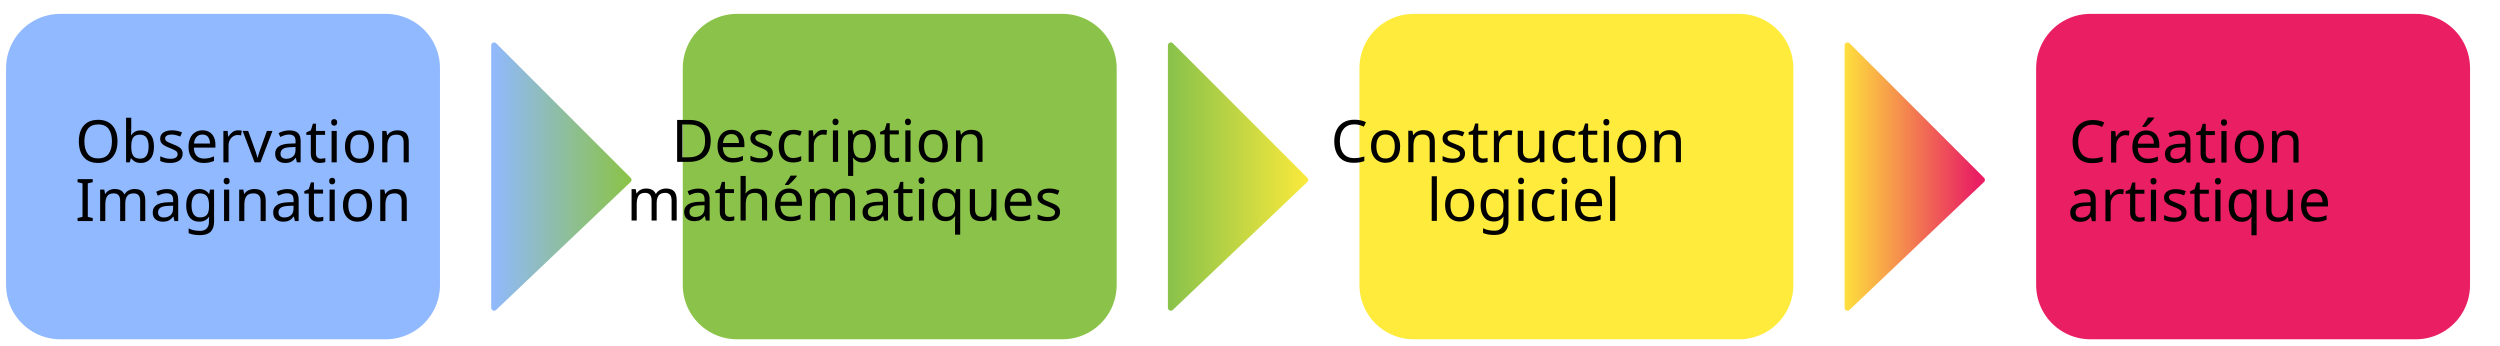
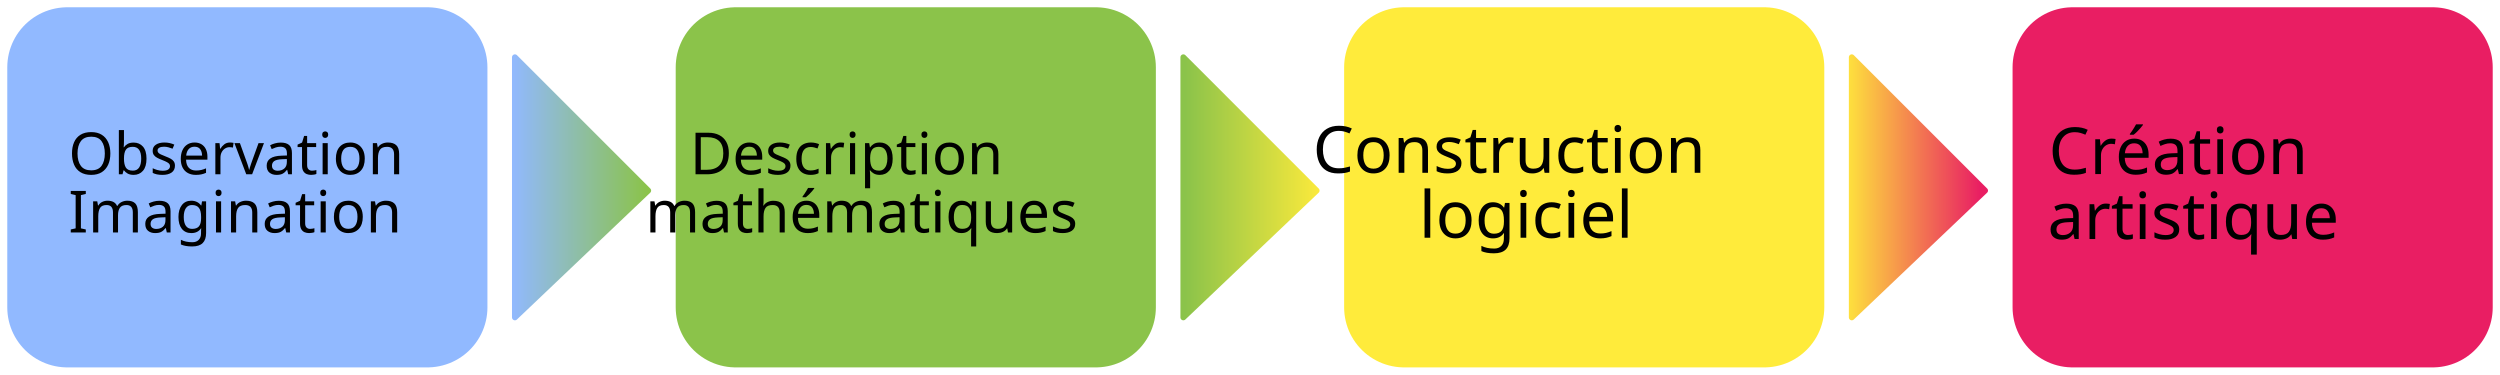
- <svg xmlns="http://www.w3.org/2000/svg" xmlns:xlink="http://www.w3.org/1999/xlink" width="480.825mm" height="66.444mm" viewBox="0 0 1703.71 235.433" id="svg2" version="1.1">
+ <svg xmlns="http://www.w3.org/2000/svg" xmlns:xlink="http://www.w3.org/1999/xlink" width="1718.202" height="257.5" viewBox="0 0 1718.202 257.5" id="svg2" version="1.1">
  <defs id="defs4">
    <linearGradient id="linearGradient4424">
      <stop id="stop4426" offset="0" style="stop-color:#ffeb3b;stop-opacity:1" />
      <stop id="stop4428" offset="1" style="stop-color:#e91e63;stop-opacity:1" />
    </linearGradient>
    <linearGradient id="linearGradient4236">
      <stop id="stop4396" offset="0" style="stop-color:#91b9ff;stop-opacity:1;" />
      <stop id="stop4398" offset="1" style="stop-color:#8bc34a;stop-opacity:1" />
    </linearGradient>
    <linearGradient id="linearGradient4312">
      <stop style="stop-color:#8bc34a;stop-opacity:1" offset="0" id="stop4380" />
      <stop style="stop-color:#ffeb3b;stop-opacity:1" offset="1" id="stop4382" />
    </linearGradient>
-     <linearGradient xlink:href="#linearGradient4236" id="linearGradient4242" x1="-52.923" y1="373.347" x2="39.929" y2="373.347" gradientUnits="userSpaceOnUse" />
-     <linearGradient xlink:href="#linearGradient4236" id="linearGradient4250" x1="-52.923" y1="373.347" x2="39.929" y2="373.347" gradientUnits="userSpaceOnUse" />
-     <linearGradient xlink:href="#linearGradient4312" id="linearGradient4310" x1="411.577" y1="373.368" x2="507.213" y2="373.368" gradientUnits="userSpaceOnUse" />
-     <linearGradient xlink:href="#linearGradient4312" id="linearGradient4324" x1="411.577" y1="373.368" x2="507.213" y2="373.368" gradientUnits="userSpaceOnUse" />
-     <linearGradient xlink:href="#linearGradient4424" id="linearGradient4416" x1="864.194" y1="378.715" x2="959.829" y2="378.715" gradientUnits="userSpaceOnUse" />
-     <linearGradient xlink:href="#linearGradient4424" id="linearGradient4436" x1="864.194" y1="378.715" x2="959.829" y2="378.715" gradientUnits="userSpaceOnUse" />
+     <linearGradient xlink:href="#linearGradient4236" id="linearGradient4242" x1="-52.923" y1="373.347" x2="39.929" y2="373.347" gradientUnits="userSpaceOnUse" gradientTransform="translate(21.37107,-1.055143)" />
+     <linearGradient xlink:href="#linearGradient4236" id="linearGradient4250" x1="-52.923" y1="373.347" x2="39.929" y2="373.347" gradientUnits="userSpaceOnUse" gradientTransform="translate(21.37107,-1.055143)" />
+     <linearGradient xlink:href="#linearGradient4312" id="linearGradient4310" x1="411.577" y1="373.368" x2="507.213" y2="373.368" gradientUnits="userSpaceOnUse" gradientTransform="translate(19.61409,-1.055143)" />
+     <linearGradient xlink:href="#linearGradient4312" id="linearGradient4324" x1="411.577" y1="373.368" x2="507.213" y2="373.368" gradientUnits="userSpaceOnUse" gradientTransform="translate(19.61409,-1.055143)" />
+     <linearGradient xlink:href="#linearGradient4424" id="linearGradient4416" x1="864.194" y1="378.715" x2="959.829" y2="378.715" gradientUnits="userSpaceOnUse" gradientTransform="translate(17.85731,-1.055143)" />
+     <linearGradient xlink:href="#linearGradient4424" id="linearGradient4436" x1="864.194" y1="378.715" x2="959.829" y2="378.715" gradientUnits="userSpaceOnUse" gradientTransform="translate(17.85731,-1.055143)" />
  </defs>
-   <g id="layer1" transform="translate(387.6745,-254.1555)">
-     <g id="g4392" transform="translate(0,1.117523)">
-       <rect y="299.444" x="-346.579" height="147.847" width="221.771" id="rect3336-4-2-7-8-4" style="opacity:1;fill:#91b9ff;fill-opacity:1;stroke:#91b9ff;stroke-width:73.924;stroke-linecap:round;stroke-linejoin:round;stroke-miterlimit:4;stroke-dasharray:none;stroke-dashoffset:0;stroke-opacity:1" />
-       <text id="text3358" y="363.688" x="-336.403" style="font-style:normal;font-variant:normal;font-weight:500;font-stretch:normal;font-size:40px;line-height:100%;font-family:'CMU Sans Serif';-inkscape-font-specification:'CMU Sans Serif Medium';letter-spacing:0px;word-spacing:0px;fill:#000000;fill-opacity:1;stroke:none;stroke-width:4;stroke-linecap:butt;stroke-linejoin:miter;stroke-miterlimit:4;stroke-dasharray:none;stroke-opacity:1" xml:space="preserve">
-         <tspan y="363.688" x="-336.403" id="tspan3360">Observation </tspan>
-         <tspan id="tspan3362" y="403.688" x="-336.403">Imagination</tspan>
+   <g id="layer1" transform="translate(383.4441,-244.6803)">
+     <g id="g3034" transform="translate(0,2.6660156e-6)">
+       <rect y="290.93" x="-337.194" height="165" width="247.5" id="rect3336-4-2-7-8-4" style="fill:#91b9ff;fill-opacity:1;stroke:#91b9ff;stroke-width:82.5;stroke-linecap:round;stroke-linejoin:round;stroke-miterlimit:4;stroke-opacity:1;stroke-dasharray:none;stroke-dashoffset:0" />
+       <text id="text3358" y="364.465" x="-336.403" style="font-size:40px;font-style:normal;font-variant:normal;font-weight:500;font-stretch:normal;line-height:100%;letter-spacing:0px;word-spacing:0px;fill:#000000;fill-opacity:1;stroke:none;font-family:CMU Sans Serif;-inkscape-font-specification:CMU Sans Serif Medium" xml:space="preserve">
+         <tspan y="364.465" x="-336.403" id="tspan3360">Observation </tspan>
+         <tspan id="tspan3362" y="404.465" x="-336.403">Imagination</tspan>
      </text>
    </g>
-     <g id="g4398" transform="translate(-30.54517,-1.117523)">
-       <rect y="301.679" x="145.124" height="147.847" width="221.771" id="rect3336-4-2-7-8-4-7" style="opacity:1;fill:#8bc34a;fill-opacity:1;stroke:#8bc34a;stroke-width:73.924;stroke-linecap:round;stroke-linejoin:round;stroke-miterlimit:4;stroke-dasharray:none;stroke-dashoffset:0;stroke-opacity:1" />
-       <text id="text3358-2" y="365.583" x="254.865" style="font-style:normal;font-variant:normal;font-weight:500;font-stretch:normal;font-size:40px;line-height:100%;font-family:'CMU Sans Serif';-inkscape-font-specification:'CMU Sans Serif Medium';letter-spacing:0px;word-spacing:0px;fill:#000000;fill-opacity:1;stroke:none;stroke-width:1px;stroke-linecap:butt;stroke-linejoin:miter;stroke-opacity:1" xml:space="preserve">
-         <tspan style="text-align:center;text-anchor:middle" id="tspan3362-2" y="365.583" x="254.865">Description</tspan>
-         <tspan style="text-align:center;text-anchor:middle" id="tspan3390" y="405.583" x="254.865">mathématiques</tspan>
+     <g id="g3028" transform="translate(20.8063,2.6660156e-6)">
+       <rect y="290.93" x="101.4" height="165" width="247.5" id="rect3336-4-2-7-8-4-7" style="fill:#8bc34a;fill-opacity:1;stroke:#8bc34a;stroke-width:82.5;stroke-linecap:round;stroke-linejoin:round;stroke-miterlimit:4;stroke-opacity:1;stroke-dasharray:none;stroke-dashoffset:0" />
+       <text id="text3358-2" y="364.465" x="224.32" style="font-size:40px;font-style:normal;font-variant:normal;font-weight:500;font-stretch:normal;line-height:100%;letter-spacing:0px;word-spacing:0px;fill:#000000;fill-opacity:1;stroke:none;font-family:CMU Sans Serif;-inkscape-font-specification:CMU Sans Serif Medium" xml:space="preserve">
+         <tspan style="text-align:center;text-anchor:middle" id="tspan3362-2" y="364.465" x="224.32">Description</tspan>
+         <tspan style="text-align:center;text-anchor:middle" id="tspan3390" y="404.465" x="224.32">mathématiques</tspan>
      </text>
    </g>
-     <g id="g4404" transform="translate(14.90014,-1.117493)">
-       <rect y="301.679" x="560.836" height="147.847" width="221.771" id="rect3336-4-2-7-8-4-0" style="opacity:1;fill:#ffeb3b;fill-opacity:1;stroke:#ffeb3b;stroke-width:73.924;stroke-linecap:round;stroke-linejoin:round;stroke-miterlimit:4;stroke-dasharray:none;stroke-dashoffset:0;stroke-opacity:1" />
-       <text id="text3358-2-6" y="365.803" x="672.033" style="font-style:normal;font-variant:normal;font-weight:500;font-stretch:normal;font-size:40px;line-height:100%;font-family:'CMU Sans Serif';-inkscape-font-specification:'CMU Sans Serif Medium';letter-spacing:0px;word-spacing:0px;fill:#000000;fill-opacity:1;stroke:none;stroke-width:1px;stroke-linecap:butt;stroke-linejoin:miter;stroke-opacity:1" xml:space="preserve">
-         <tspan style="text-align:center;text-anchor:middle" id="tspan3390-7" y="365.803" x="672.033">Construction</tspan>
-         <tspan style="text-align:center;text-anchor:middle" id="tspan3418" y="405.803" x="672.033">logiciel</tspan>
+     <g id="g3044" transform="translate(1.899874,0.9320629)">
+       <rect y="289.998" x="579.707" height="165" width="247.5" id="rect3336-4-2-7-8-4-0" style="fill:#ffeb3b;fill-opacity:1;stroke:#ffeb3b;stroke-width:82.5;stroke-linecap:round;stroke-linejoin:round;stroke-miterlimit:4;stroke-opacity:1;stroke-dasharray:none;stroke-dashoffset:0" />
+       <text id="text3358-2-6" y="362.493" x="704.122" style="font-size:44.641px;font-style:normal;font-variant:normal;font-weight:500;font-stretch:normal;line-height:100%;letter-spacing:0px;word-spacing:0px;fill:#000000;fill-opacity:1;stroke:none;font-family:CMU Sans Serif;-inkscape-font-specification:CMU Sans Serif Medium" xml:space="preserve">
+         <tspan style="text-align:center;text-anchor:middle" id="tspan3390-7" y="362.493" x="704.122">Construction</tspan>
+         <tspan style="text-align:center;text-anchor:middle" id="tspan3418" y="407.134" x="704.122">logiciel</tspan>
      </text>
    </g>
-     <g id="g4410" transform="translate(-6.8226318e-5,-1.117493)">
-       <rect y="301.679" x="1036.893" height="147.847" width="221.771" id="rect3336-4-2-7-8-4-1" style="opacity:1;fill:#e91e63;fill-opacity:1;stroke:#e91e63;stroke-width:73.924;stroke-linecap:round;stroke-linejoin:round;stroke-miterlimit:4;stroke-dasharray:none;stroke-dashoffset:0;stroke-opacity:1" />
-       <text id="text3358-2-6-1" y="366.023" x="1147.486" style="font-style:normal;font-variant:normal;font-weight:500;font-stretch:normal;font-size:40px;line-height:100%;font-family:'CMU Sans Serif';-inkscape-font-specification:'CMU Sans Serif Medium';letter-spacing:0px;word-spacing:0px;fill:#000000;fill-opacity:1;stroke:none;stroke-width:1px;stroke-linecap:butt;stroke-linejoin:miter;stroke-opacity:1" xml:space="preserve">
-         <tspan style="text-align:center;text-anchor:middle" id="tspan3418-1" y="366.023" x="1154.166">Création </tspan>
-         <tspan style="text-align:center;text-anchor:middle" id="tspan3446" y="406.023" x="1147.486">artistique</tspan>
+     <g id="g3054" transform="translate(2.2026963e-4,1.580195)">
+       <rect y="289.35" x="1041.007" height="165" width="247.5" id="rect3336-4-2-7-8-4-1" style="fill:#e91e63;fill-opacity:1;stroke:#e91e63;stroke-width:82.5;stroke-linecap:round;stroke-linejoin:round;stroke-miterlimit:4;stroke-opacity:1;stroke-dasharray:none;stroke-dashoffset:0" />
+       <text id="text3358-2-6-1" y="362.739" x="1164.605" style="font-size:44.641px;font-style:normal;font-variant:normal;font-weight:500;font-stretch:normal;line-height:100%;letter-spacing:0px;word-spacing:0px;fill:#000000;fill-opacity:1;stroke:none;font-family:CMU Sans Serif;-inkscape-font-specification:CMU Sans Serif Medium" xml:space="preserve">
+         <tspan style="text-align:center;text-anchor:middle" id="tspan3418-1" y="362.739" x="1171.711">Création </tspan>
+         <tspan style="text-align:center;text-anchor:middle" id="tspan3446" y="407.38" x="1164.605">artistique</tspan>
      </text>
    </g>
-     <path style="fill:url(#linearGradient4242);fill-opacity:1;fill-rule:evenodd;stroke:url(#linearGradient4250);stroke-width:4;stroke-linecap:butt;stroke-linejoin:round;stroke-miterlimit:4;stroke-dasharray:none;stroke-opacity:1" d="m -50.933,285.085 0,178.801 91.635,-87.165 z" id="path3426" />
-     <path style="fill:url(#linearGradient4310);fill-opacity:1;fill-rule:evenodd;stroke:url(#linearGradient4324);stroke-width:4;stroke-linecap:butt;stroke-linejoin:round;stroke-miterlimit:4;stroke-dasharray:none;stroke-opacity:1" d="m 410.225,285.085 0,178.801 91.635,-87.165 z" id="path3426-5" />
-     <path style="fill:url(#linearGradient4416);fill-opacity:1;fill-rule:evenodd;stroke:url(#linearGradient4436);stroke-width:4;stroke-linecap:butt;stroke-linejoin:round;stroke-miterlimit:4;stroke-dasharray:none;stroke-opacity:1" d="m 871.382,285.085 0,178.801 91.635,-87.165 z" id="path3426-5-9" />
+     <path style="fill:url(#linearGradient4242);fill-opacity:1;fill-rule:evenodd;stroke:url(#linearGradient4250);stroke-width:4;stroke-linecap:butt;stroke-linejoin:round;stroke-miterlimit:4;stroke-opacity:1;stroke-dasharray:none" d="m -29.562,284.03 0,178.801 91.635,-87.165 z" id="path3426" />
+     <path style="fill:url(#linearGradient4310);fill-opacity:1;fill-rule:evenodd;stroke:url(#linearGradient4324);stroke-width:4;stroke-linecap:butt;stroke-linejoin:round;stroke-miterlimit:4;stroke-opacity:1;stroke-dasharray:none" d="m 429.839,284.03 0,178.801 91.635,-87.165 z" id="path3426-5" />
+     <path style="fill:url(#linearGradient4416);fill-opacity:1;fill-rule:evenodd;stroke:url(#linearGradient4436);stroke-width:4;stroke-linecap:butt;stroke-linejoin:round;stroke-miterlimit:4;stroke-opacity:1;stroke-dasharray:none" d="m 889.24,284.03 0,178.801 91.635,-87.165 z" id="path3426-5-9" />
  </g>
</svg>
